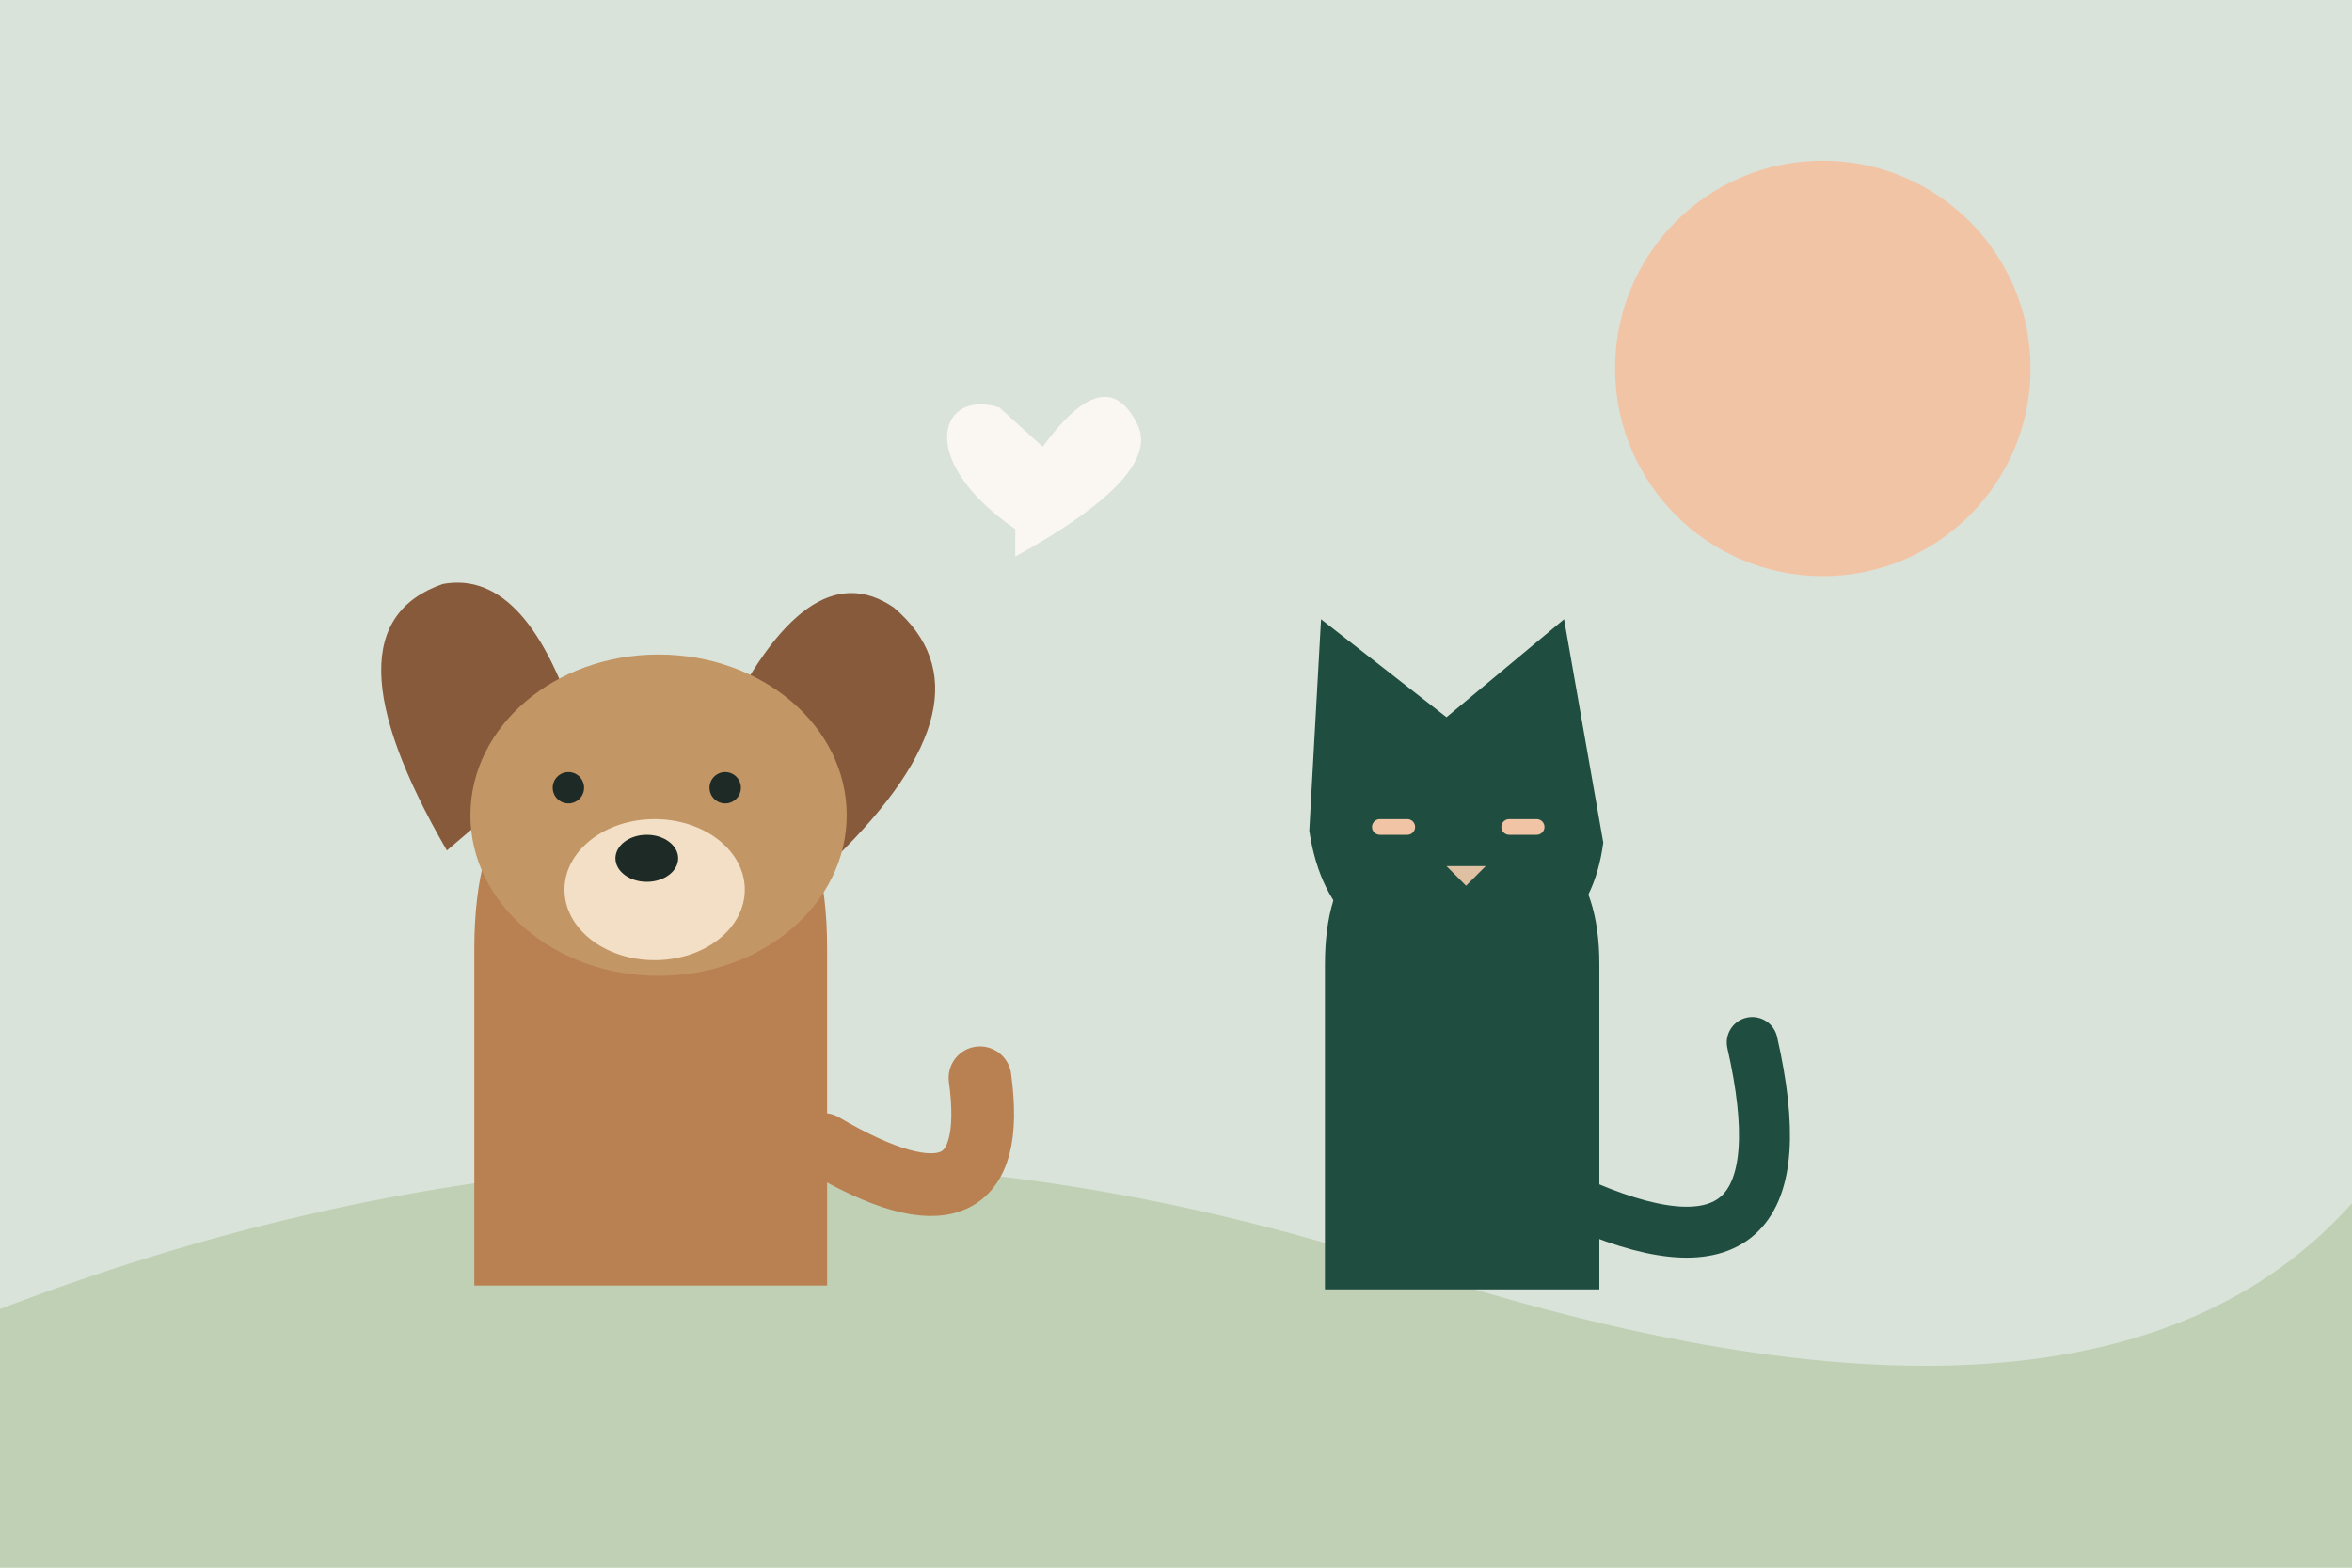
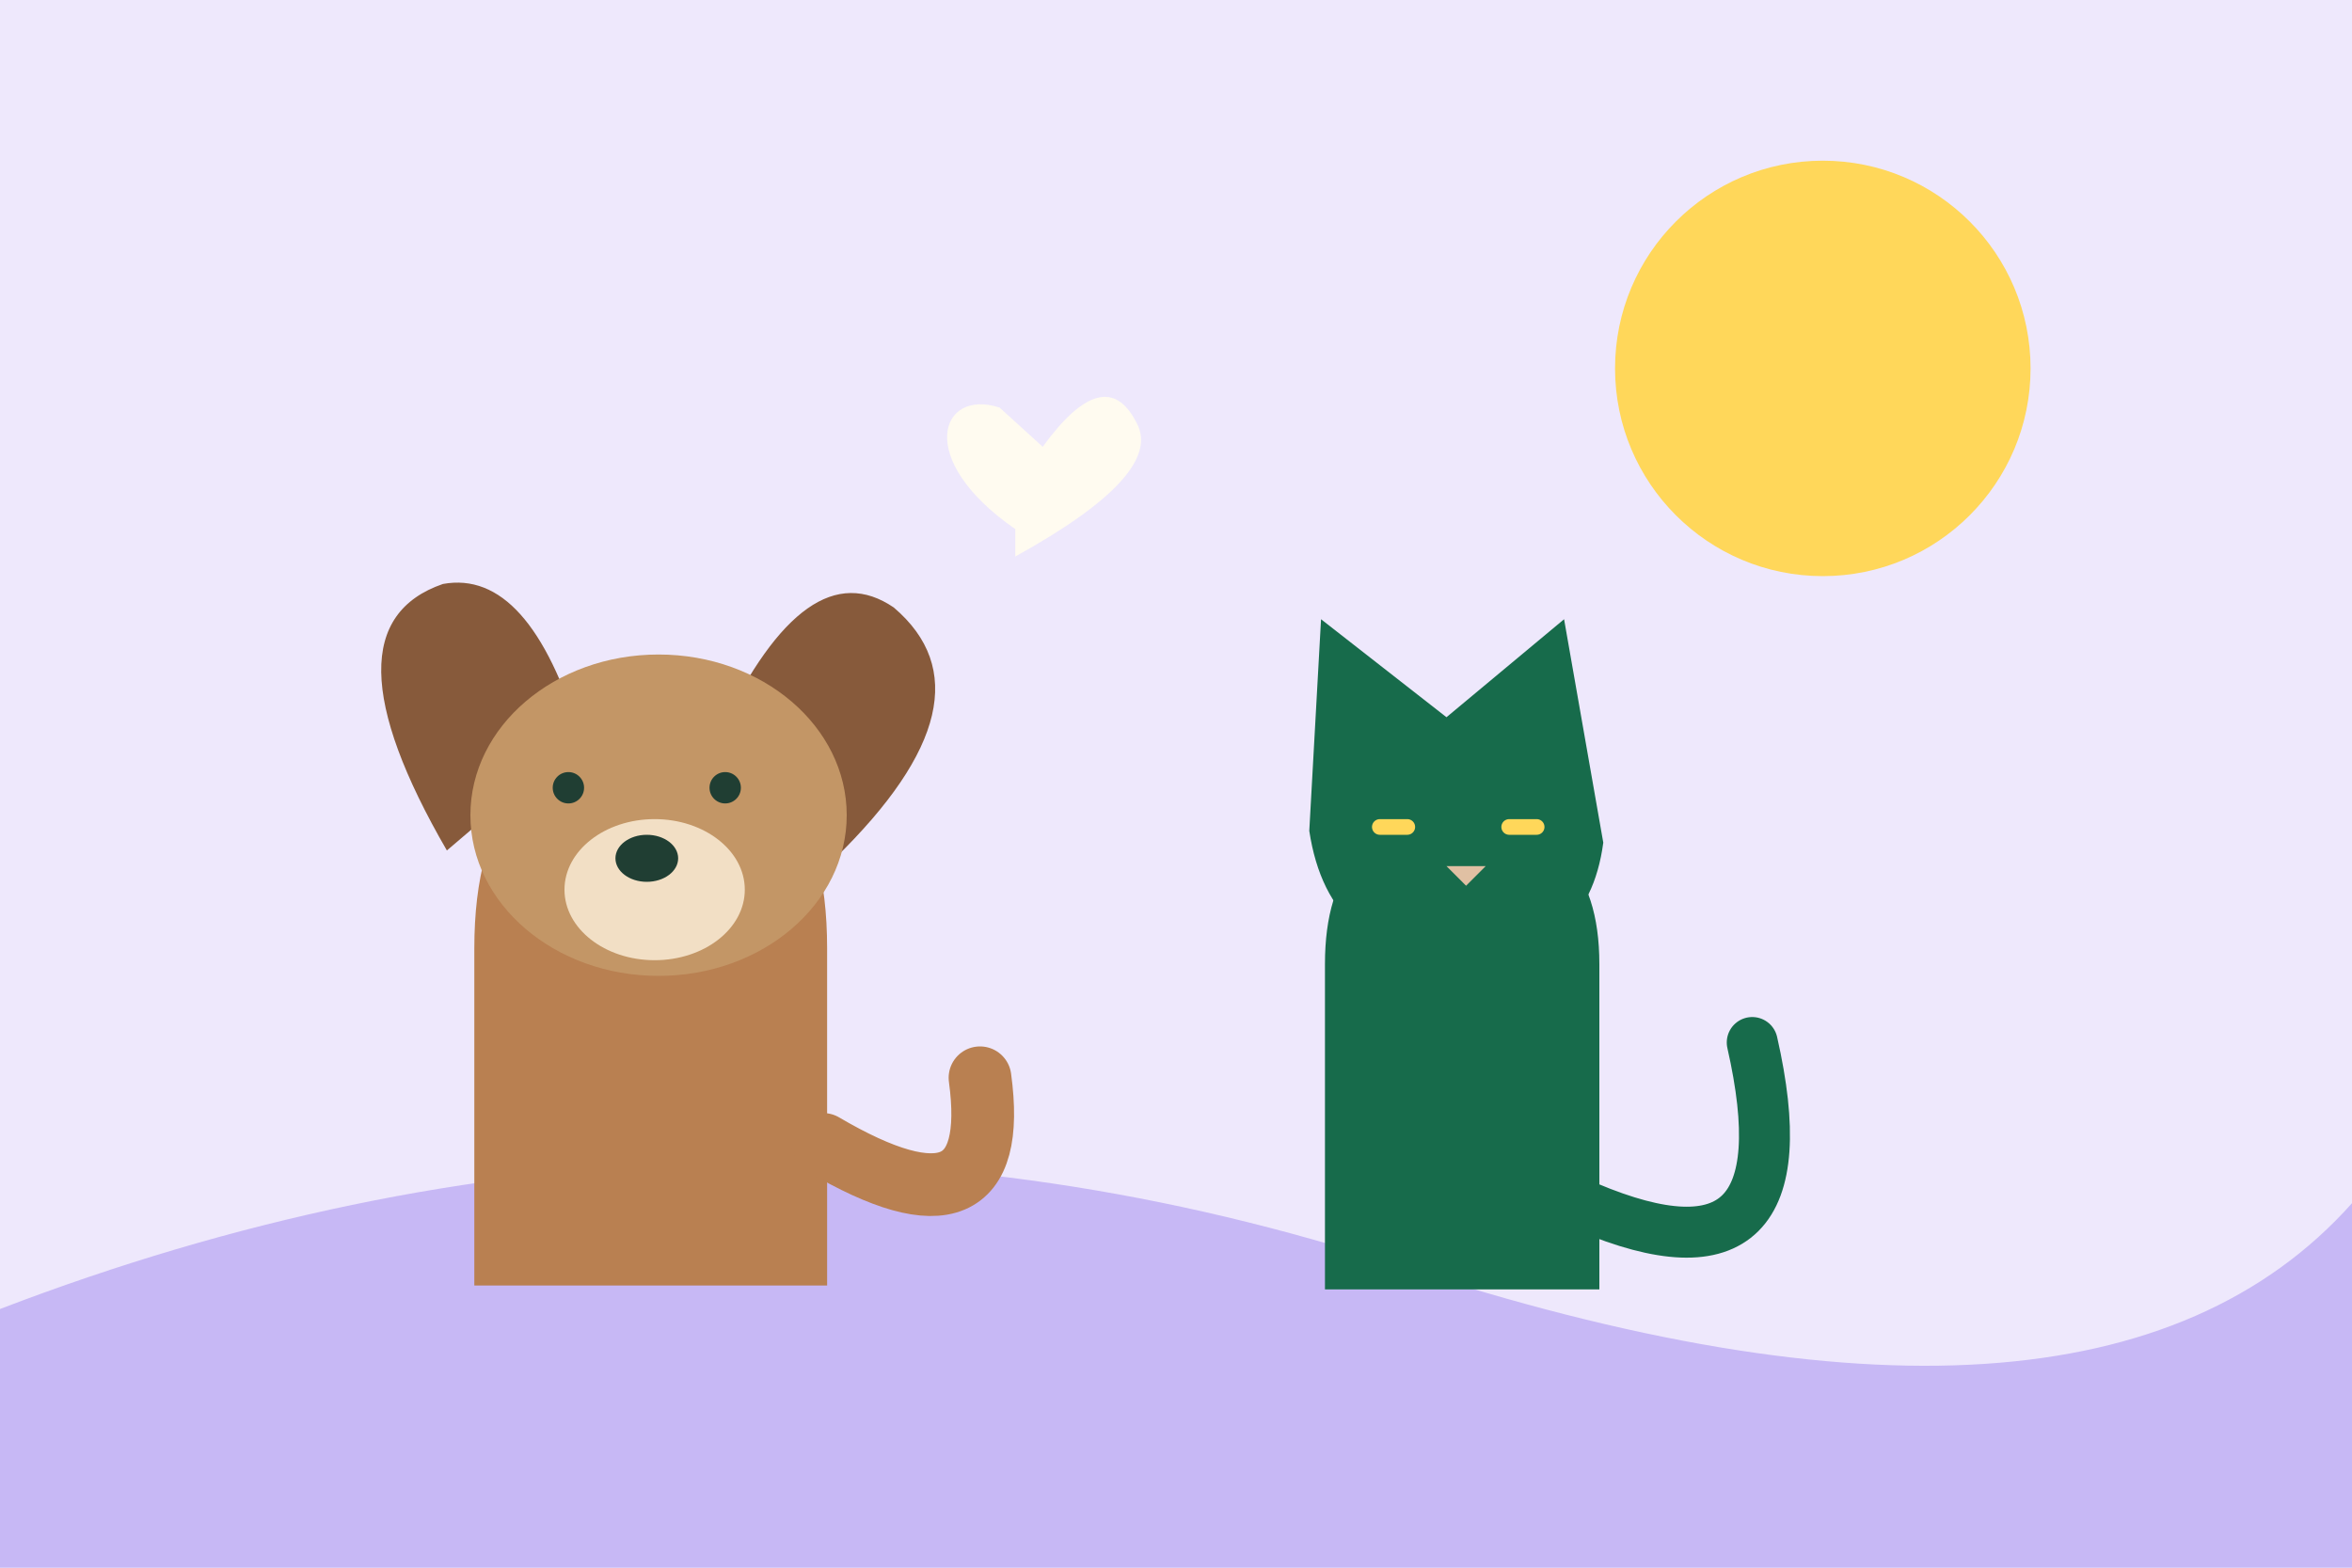
<svg xmlns="http://www.w3.org/2000/svg" width="600" height="400" viewBox="0 0 600 400">
-   <rect width="600" height="400" fill="#d9e3da" />
-   <circle cx="465" cy="94" r="53" fill="#f2c4a6" />
-   <path d="M0 334Q180 265 357 323T600 307V400H0" fill="#c0d0b4" />
+   <rect width="600" height="400" fill="#eee8fc" />
+   <circle cx="465" cy="94" r="53" fill="#ffd75a" />
+   <path d="M0 334Q180 265 357 323T600 307V400H0" fill="#c7b8f5" />
  <path d="M121 328V242Q121 188 166 188Q211 188 211 242V328Z" fill="#b98051" />
  <path d="M114 217Q81 160 113 149Q135 145 148 188M184 186Q206 140 228 155Q255 178 213 219" fill="#875a3b" />
  <ellipse cx="168" cy="208" rx="48" ry="41" fill="#c39666" />
  <ellipse cx="167" cy="227" rx="23" ry="18" fill="#f2dfc5" />
-   <ellipse cx="165" cy="219" rx="8" ry="6" fill="#1e2a26" />
-   <circle cx="145" cy="201" r="4" fill="#1e2a26" />
-   <circle cx="185" cy="201" r="4" fill="#1e2a26" />
+   <ellipse cx="165" cy="219" rx="8" ry="6" fill="#203e33" />
+   <circle cx="145" cy="201" r="4" fill="#203e33" />
+   <circle cx="185" cy="201" r="4" fill="#203e33" />
  <path d="M210 292Q256 319 250 275" stroke="#b98051" stroke-width="16" stroke-linecap="round" fill="none" />
-   <path d="M338 329V246Q338 209 372 209Q408 209 408 246V329Z" fill="#1f4d3f" />
-   <path d="M334 212L337 158L369 183L399 158L409 215Q405 245 373 245Q339 245 334 212Z" fill="#1f4d3f" />
-   <path d="M405 308Q462 332 447 266" stroke="#1f4d3f" stroke-width="13" stroke-linecap="round" fill="none" />
-   <path d="M352 211H359M385 211H392" stroke="#f2c4a6" stroke-width="4" stroke-linecap="round" />
+   <path d="M338 329V246Q338 209 372 209Q408 209 408 246V329Z" fill="#176b4b" />
+   <path d="M334 212L337 158L369 183L399 158L409 215Q405 245 373 245Q339 245 334 212Z" fill="#176b4b" />
+   <path d="M405 308Q462 332 447 266" stroke="#176b4b" stroke-width="13" stroke-linecap="round" fill="none" />
+   <path d="M352 211H359M385 211H392" stroke="#ffd75a" stroke-width="4" stroke-linecap="round" />
  <path d="M369 221L374 226L379 221" fill="#e0c0a3" />
-   <path d="M259 135C233 117 240 99 255 104L266 114Q282 92 290 108Q297 121 259 142Z" fill="#faf7f2" />
+   <path d="M259 135C233 117 240 99 255 104L266 114Q282 92 290 108Q297 121 259 142Z" fill="#fffbf0" />
</svg>
